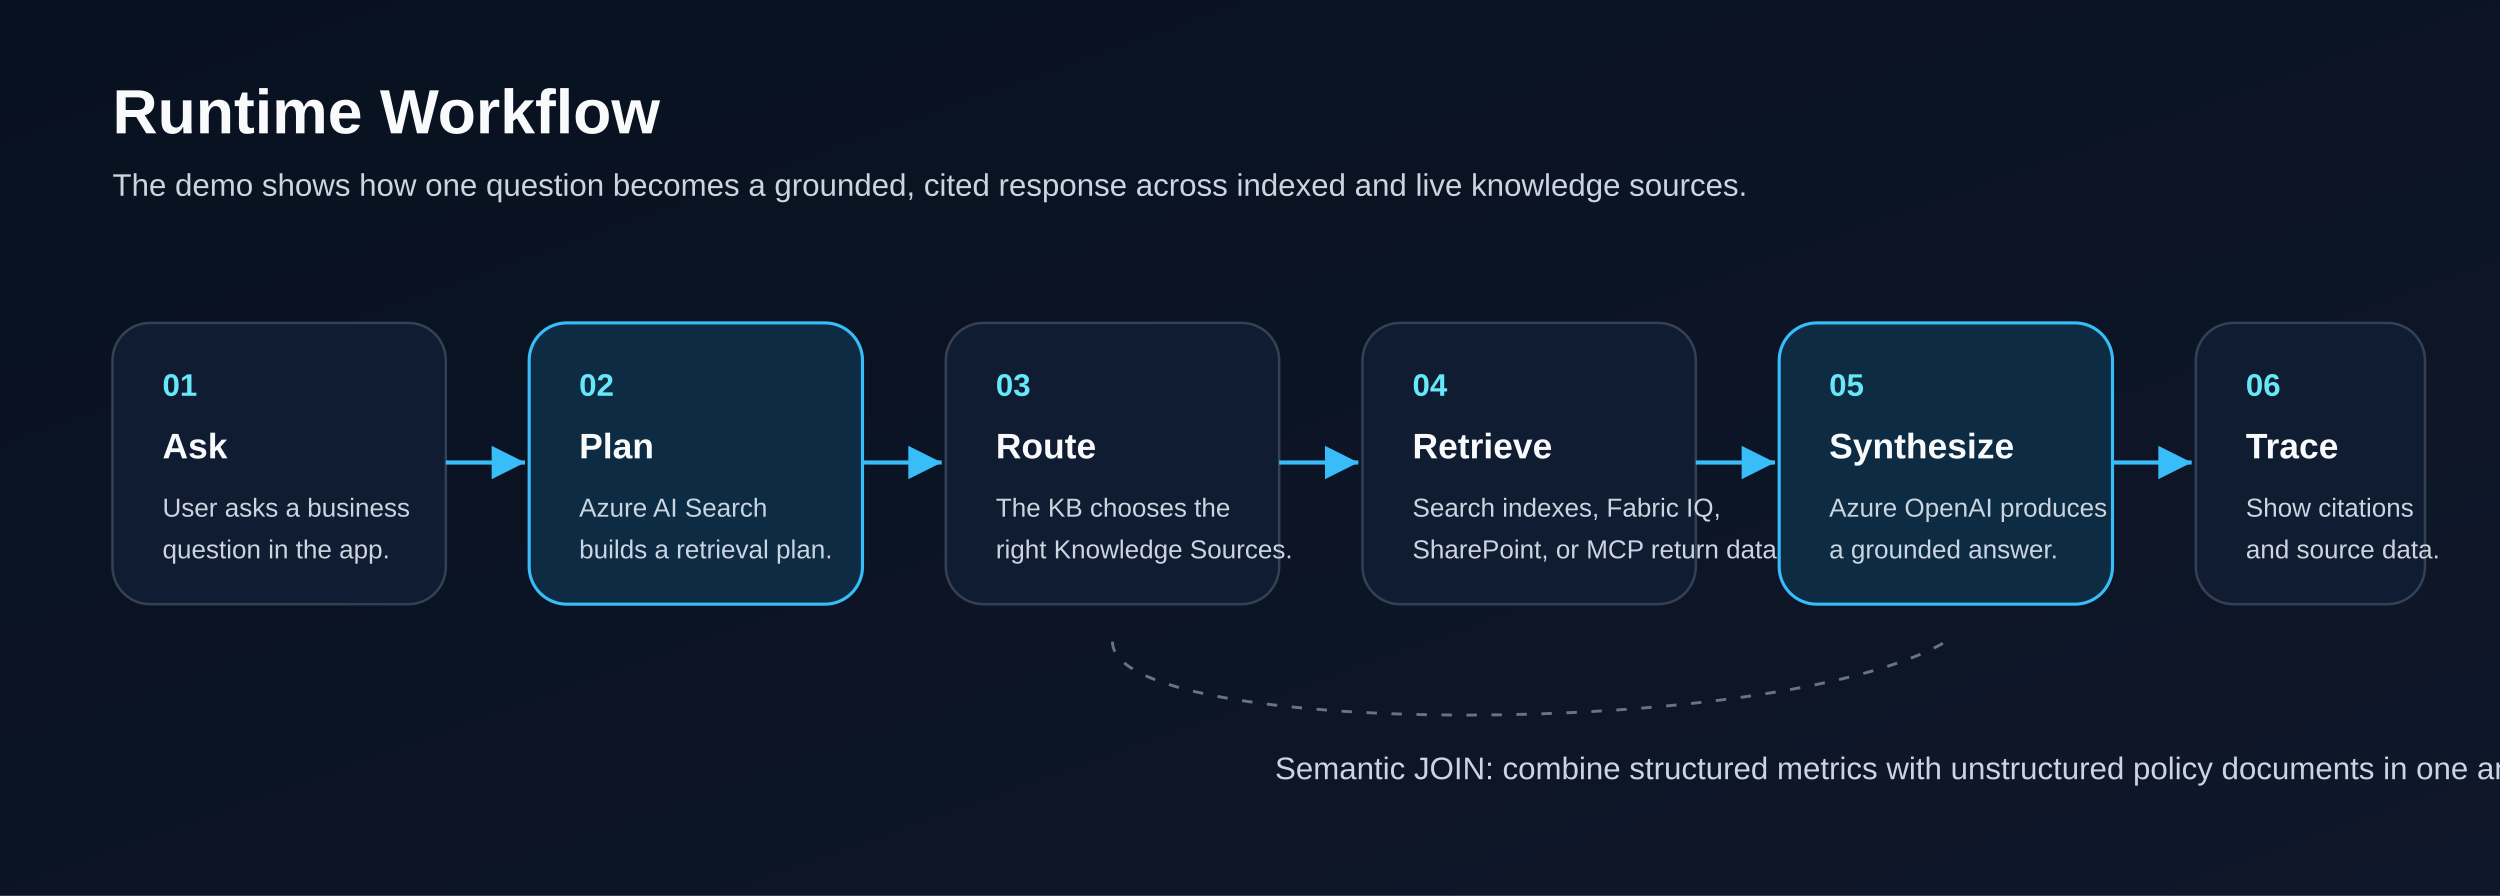
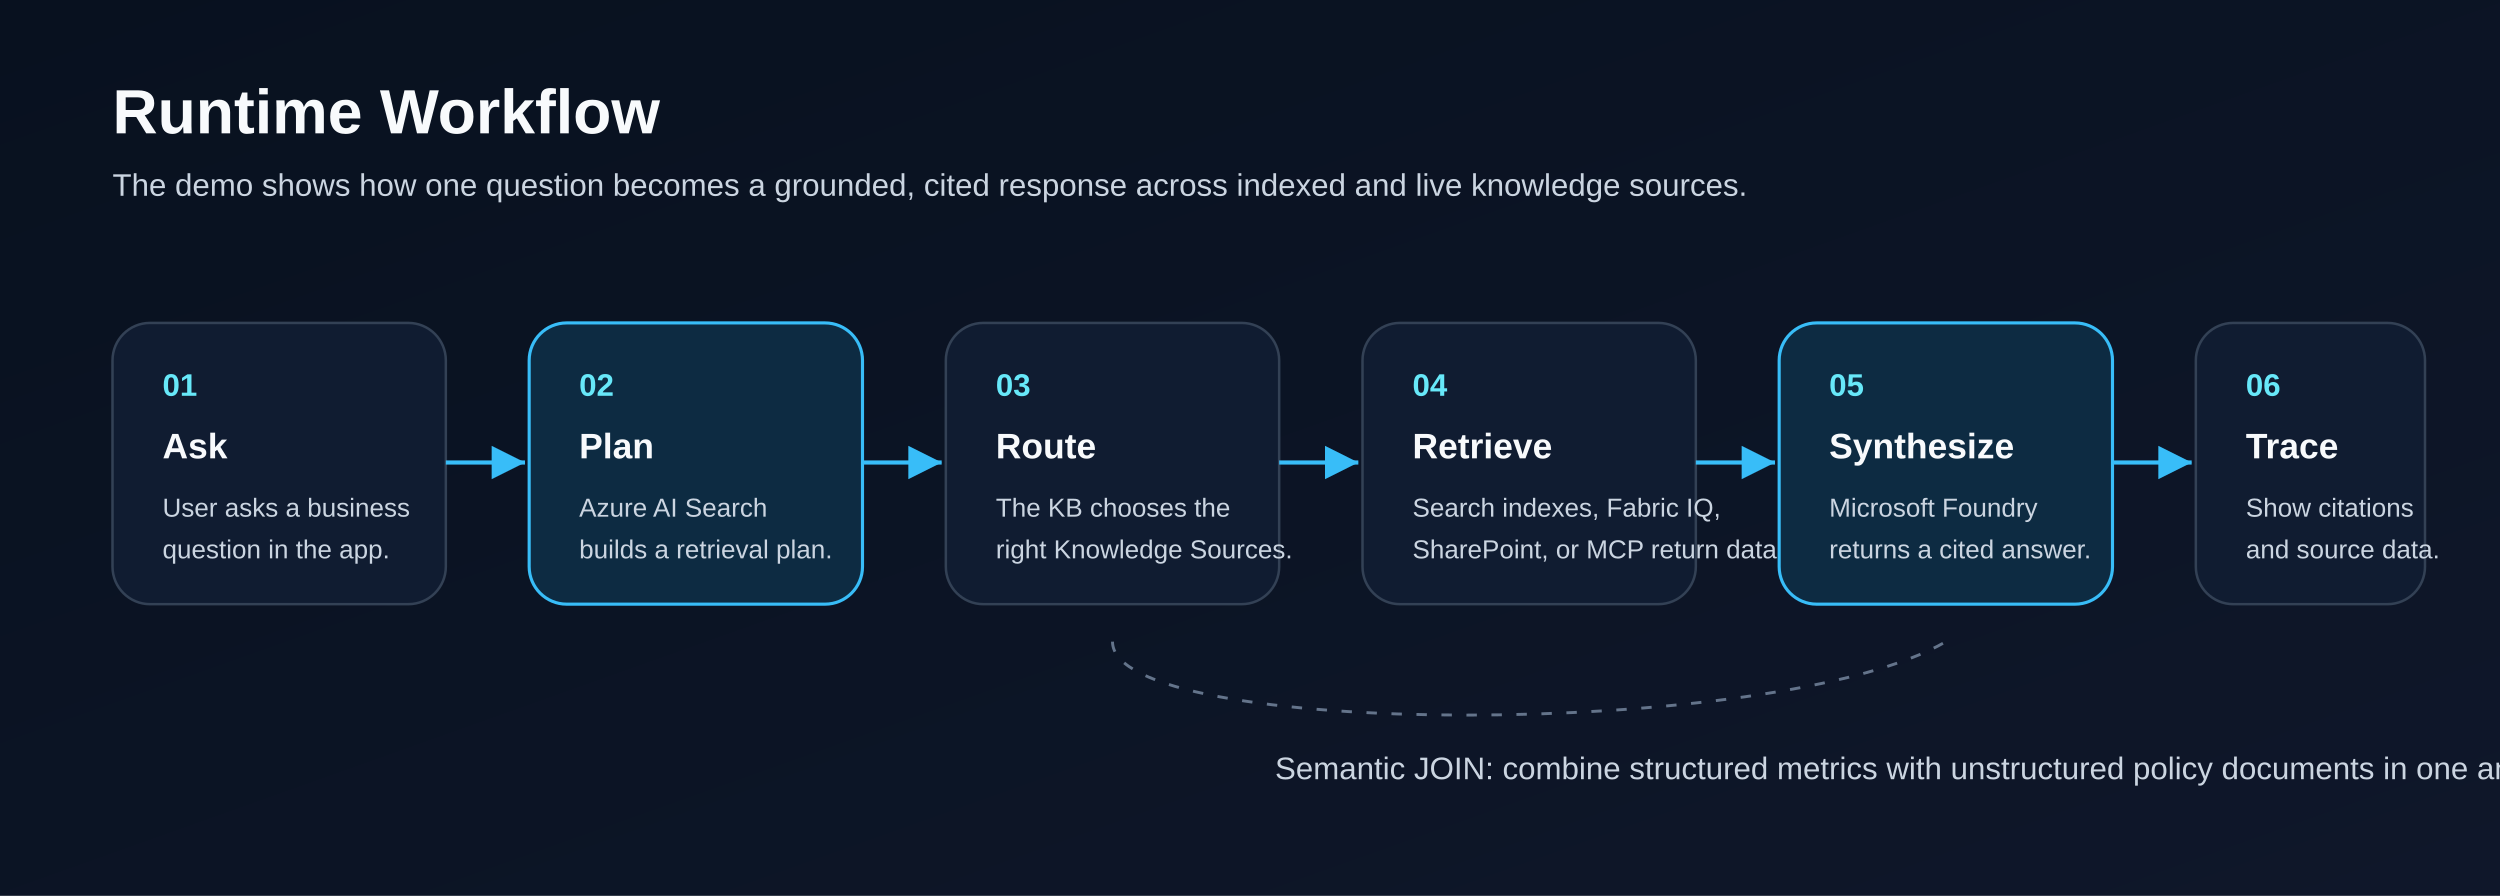
<svg xmlns="http://www.w3.org/2000/svg" width="1200" height="430" viewBox="0 0 1200 430" role="img" aria-labelledby="title desc">
  <defs>
    <linearGradient id="bg" x1="0" x2="1" y1="0" y2="1">
      <stop offset="0%" stop-color="#08111f" />
      <stop offset="100%" stop-color="#0f172a" />
    </linearGradient>
    <marker id="arrow" markerWidth="12" markerHeight="12" refX="10" refY="6" orient="auto">
      <path d="M2 2 L10 6 L2 10 Z" fill="#38bdf8" />
    </marker>
    <style>
      .title { font: 700 30px Arial, sans-serif; fill: #f8fafc; }
      .subtitle { font: 400 15px Arial, sans-serif; fill: #cbd5e1; }
      .step { fill: #101c31; stroke: #334155; stroke-width: 1.2; rx: 18; }
      .hot { fill: #0d2b42; stroke: #38bdf8; stroke-width: 1.5; rx: 18; }
      .num { font: 700 15px Arial, sans-serif; fill: #67e8f9; }
      .label { font: 700 17px Arial, sans-serif; fill: #f8fafc; }
      .body { font: 400 12.5px Arial, sans-serif; fill: #cbd5e1; }
      .line { stroke: #38bdf8; stroke-width: 2; fill: none; marker-end: url(#arrow); }
      .dash { stroke: #64748b; stroke-width: 1.4; fill: none; stroke-dasharray: 5 7; }
    </style>
  </defs>
  <rect width="1200" height="430" fill="url(#bg)" />
  <text x="54" y="64" class="title">Runtime Workflow</text>
  <text x="54" y="94" class="subtitle">The demo shows how one question becomes a grounded, cited response across indexed and live knowledge sources.</text>
  <rect x="54" y="155" width="160" height="135" class="step" />
  <text x="78" y="190" class="num">01</text>
  <text x="78" y="220" class="label">Ask</text>
  <text x="78" y="248" class="body">User asks a business</text>
  <text x="78" y="268" class="body">question in the app.</text>
  <rect x="254" y="155" width="160" height="135" class="hot" />
  <text x="278" y="190" class="num">02</text>
  <text x="278" y="220" class="label">Plan</text>
  <text x="278" y="248" class="body">Azure AI Search</text>
  <text x="278" y="268" class="body">builds a retrieval plan.</text>
  <rect x="454" y="155" width="160" height="135" class="step" />
  <text x="478" y="190" class="num">03</text>
  <text x="478" y="220" class="label">Route</text>
  <text x="478" y="248" class="body">The KB chooses the</text>
  <text x="478" y="268" class="body">right Knowledge Sources.</text>
  <rect x="654" y="155" width="160" height="135" class="step" />
  <text x="678" y="190" class="num">04</text>
  <text x="678" y="220" class="label">Retrieve</text>
  <text x="678" y="248" class="body">Search indexes, Fabric IQ,</text>
  <text x="678" y="268" class="body">SharePoint, or MCP return data.</text>
  <rect x="854" y="155" width="160" height="135" class="hot" />
  <text x="878" y="190" class="num">05</text>
  <text x="878" y="220" class="label">Synthesize</text>
-   <text x="878" y="248" class="body">Azure OpenAI produces</text>
-   <text x="878" y="268" class="body">a grounded answer.</text>
+   <text x="878" y="248" class="body">Microsoft Foundry</text>
+   <text x="878" y="268" class="body">returns a cited answer.</text>
  <rect x="1054" y="155" width="110" height="135" class="step" />
  <text x="1078" y="190" class="num">06</text>
  <text x="1078" y="220" class="label">Trace</text>
  <text x="1078" y="248" class="body">Show citations</text>
  <text x="1078" y="268" class="body">and source data.</text>
  <path d="M214 222 H252" class="line" />
  <path d="M414 222 H452" class="line" />
  <path d="M614 222 H652" class="line" />
  <path d="M814 222 H852" class="line" />
  <path d="M1014 222 H1052" class="line" />
  <path d="M534 308 C534 355 854 355 934 308" class="dash" />
  <text x="612" y="374" class="subtitle">Semantic JOIN: combine structured metrics with unstructured policy documents in one answer.</text>
</svg>
